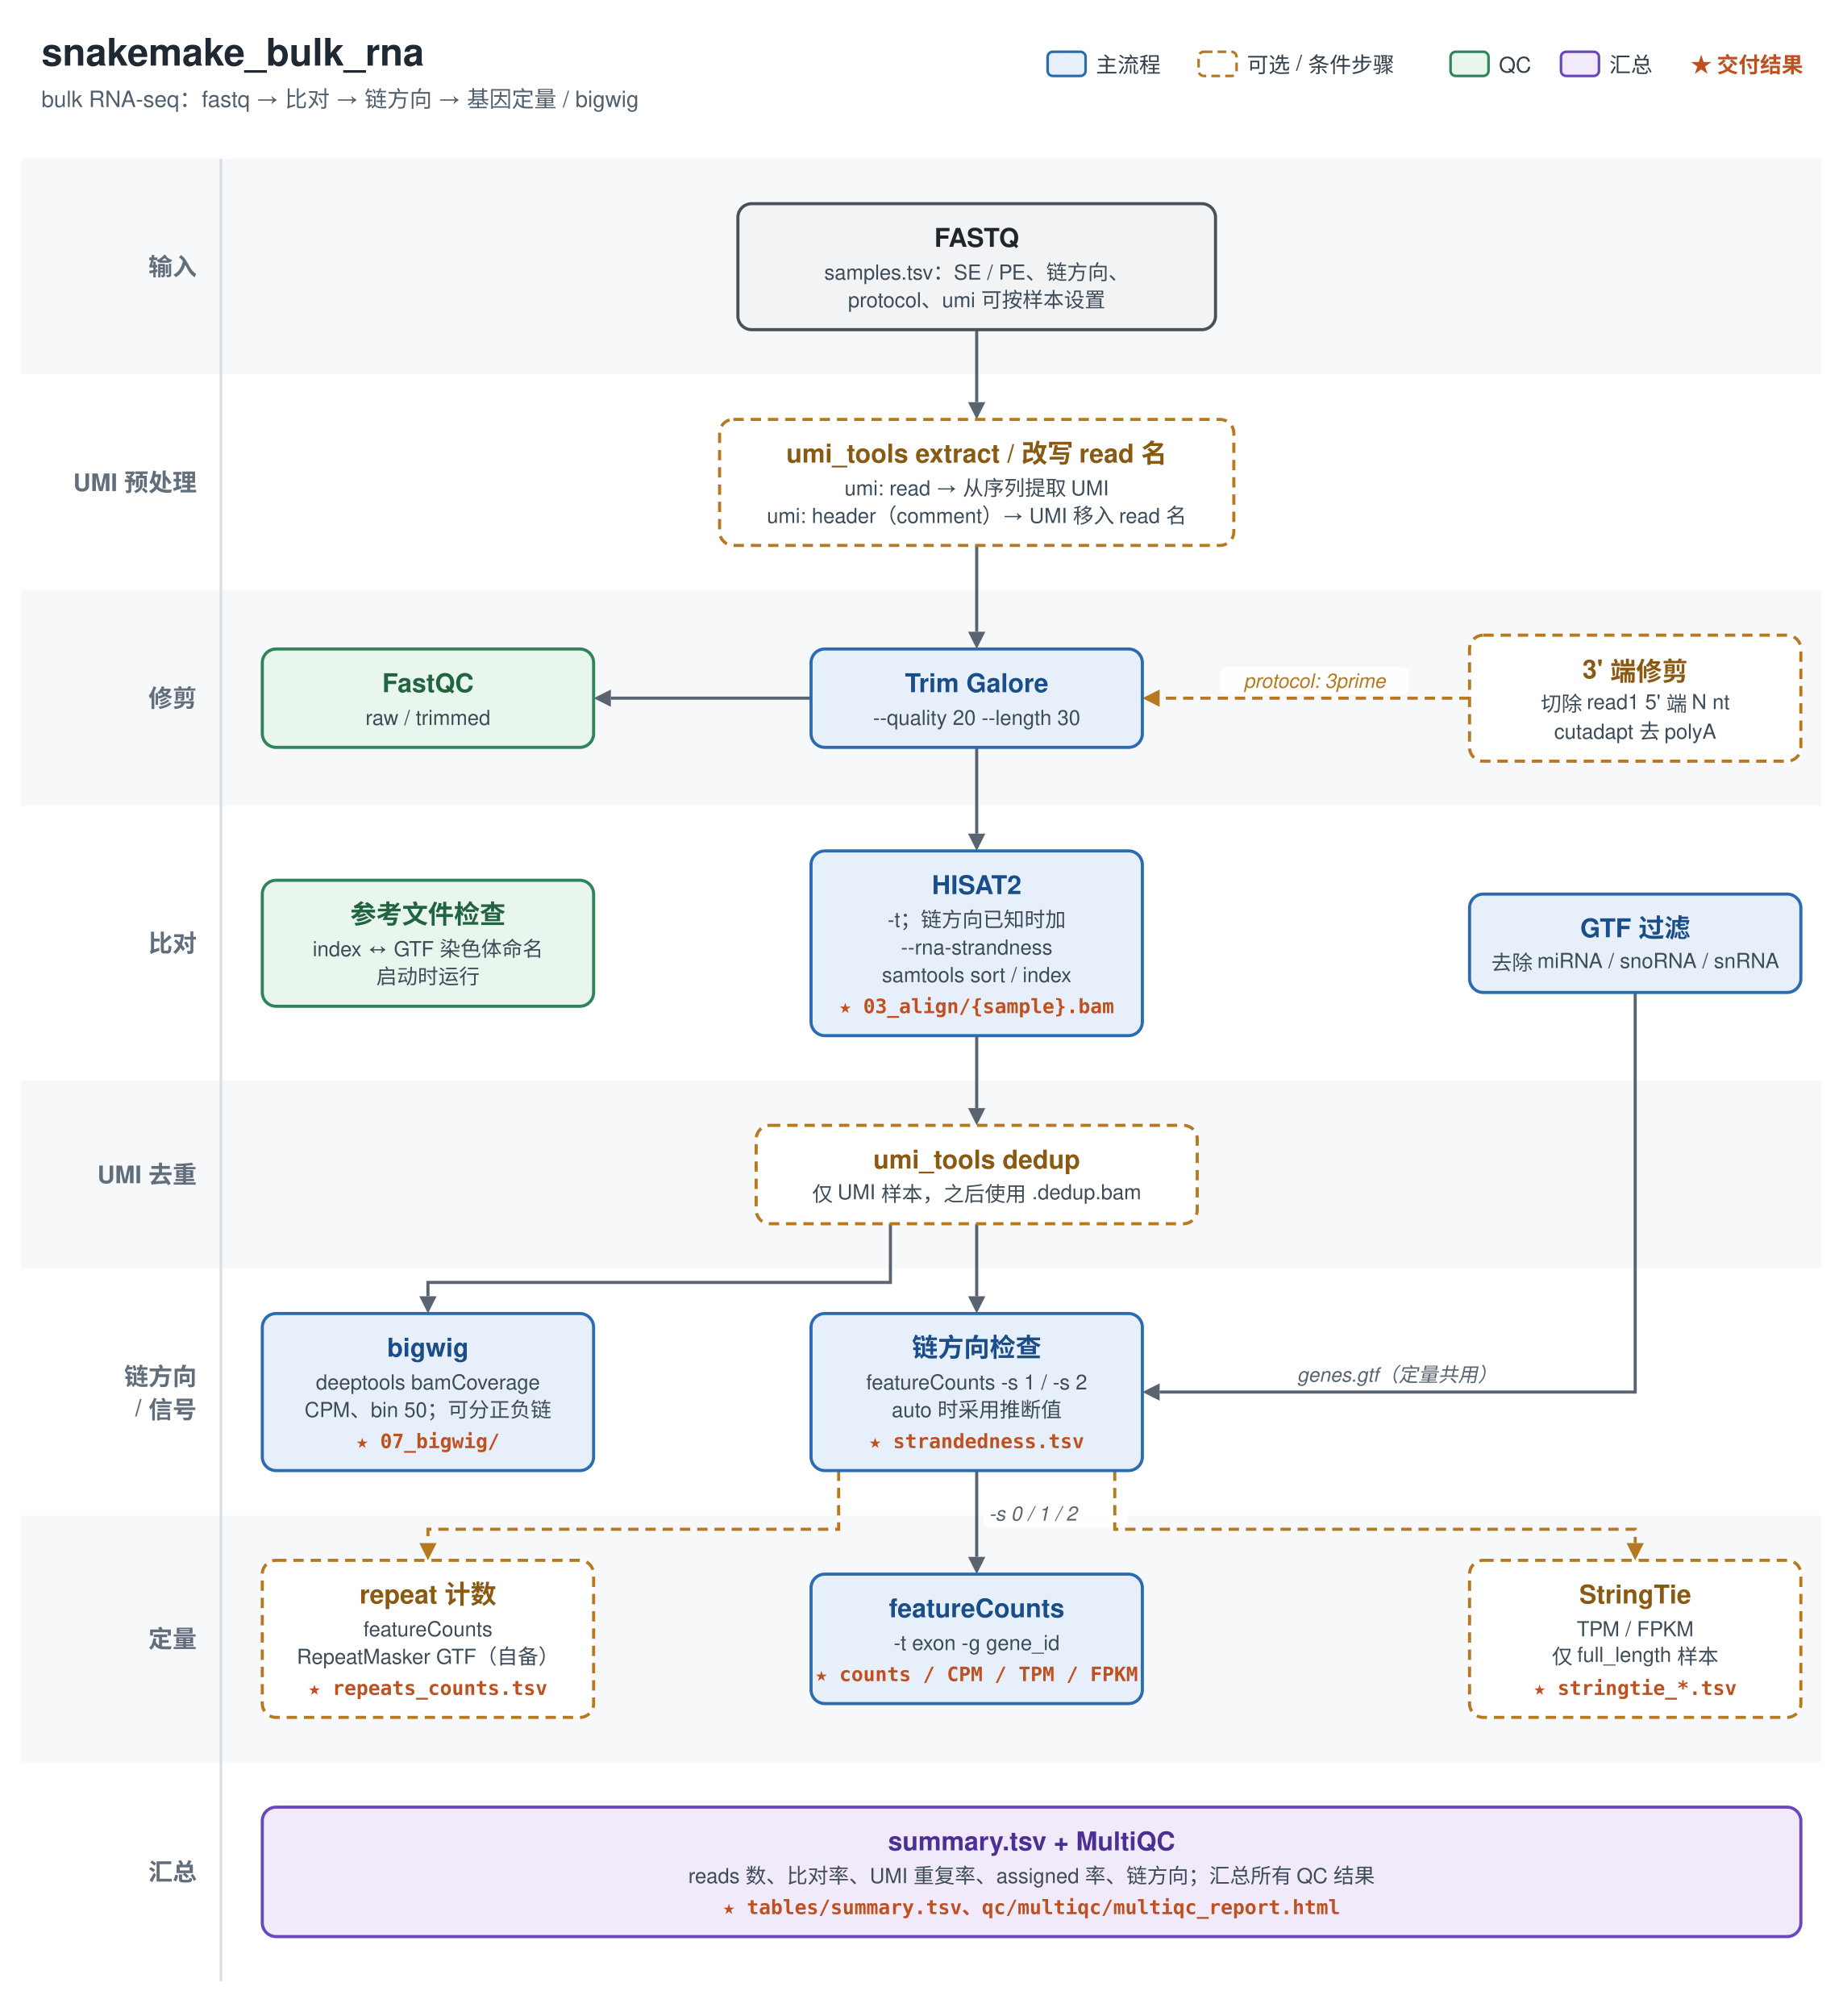
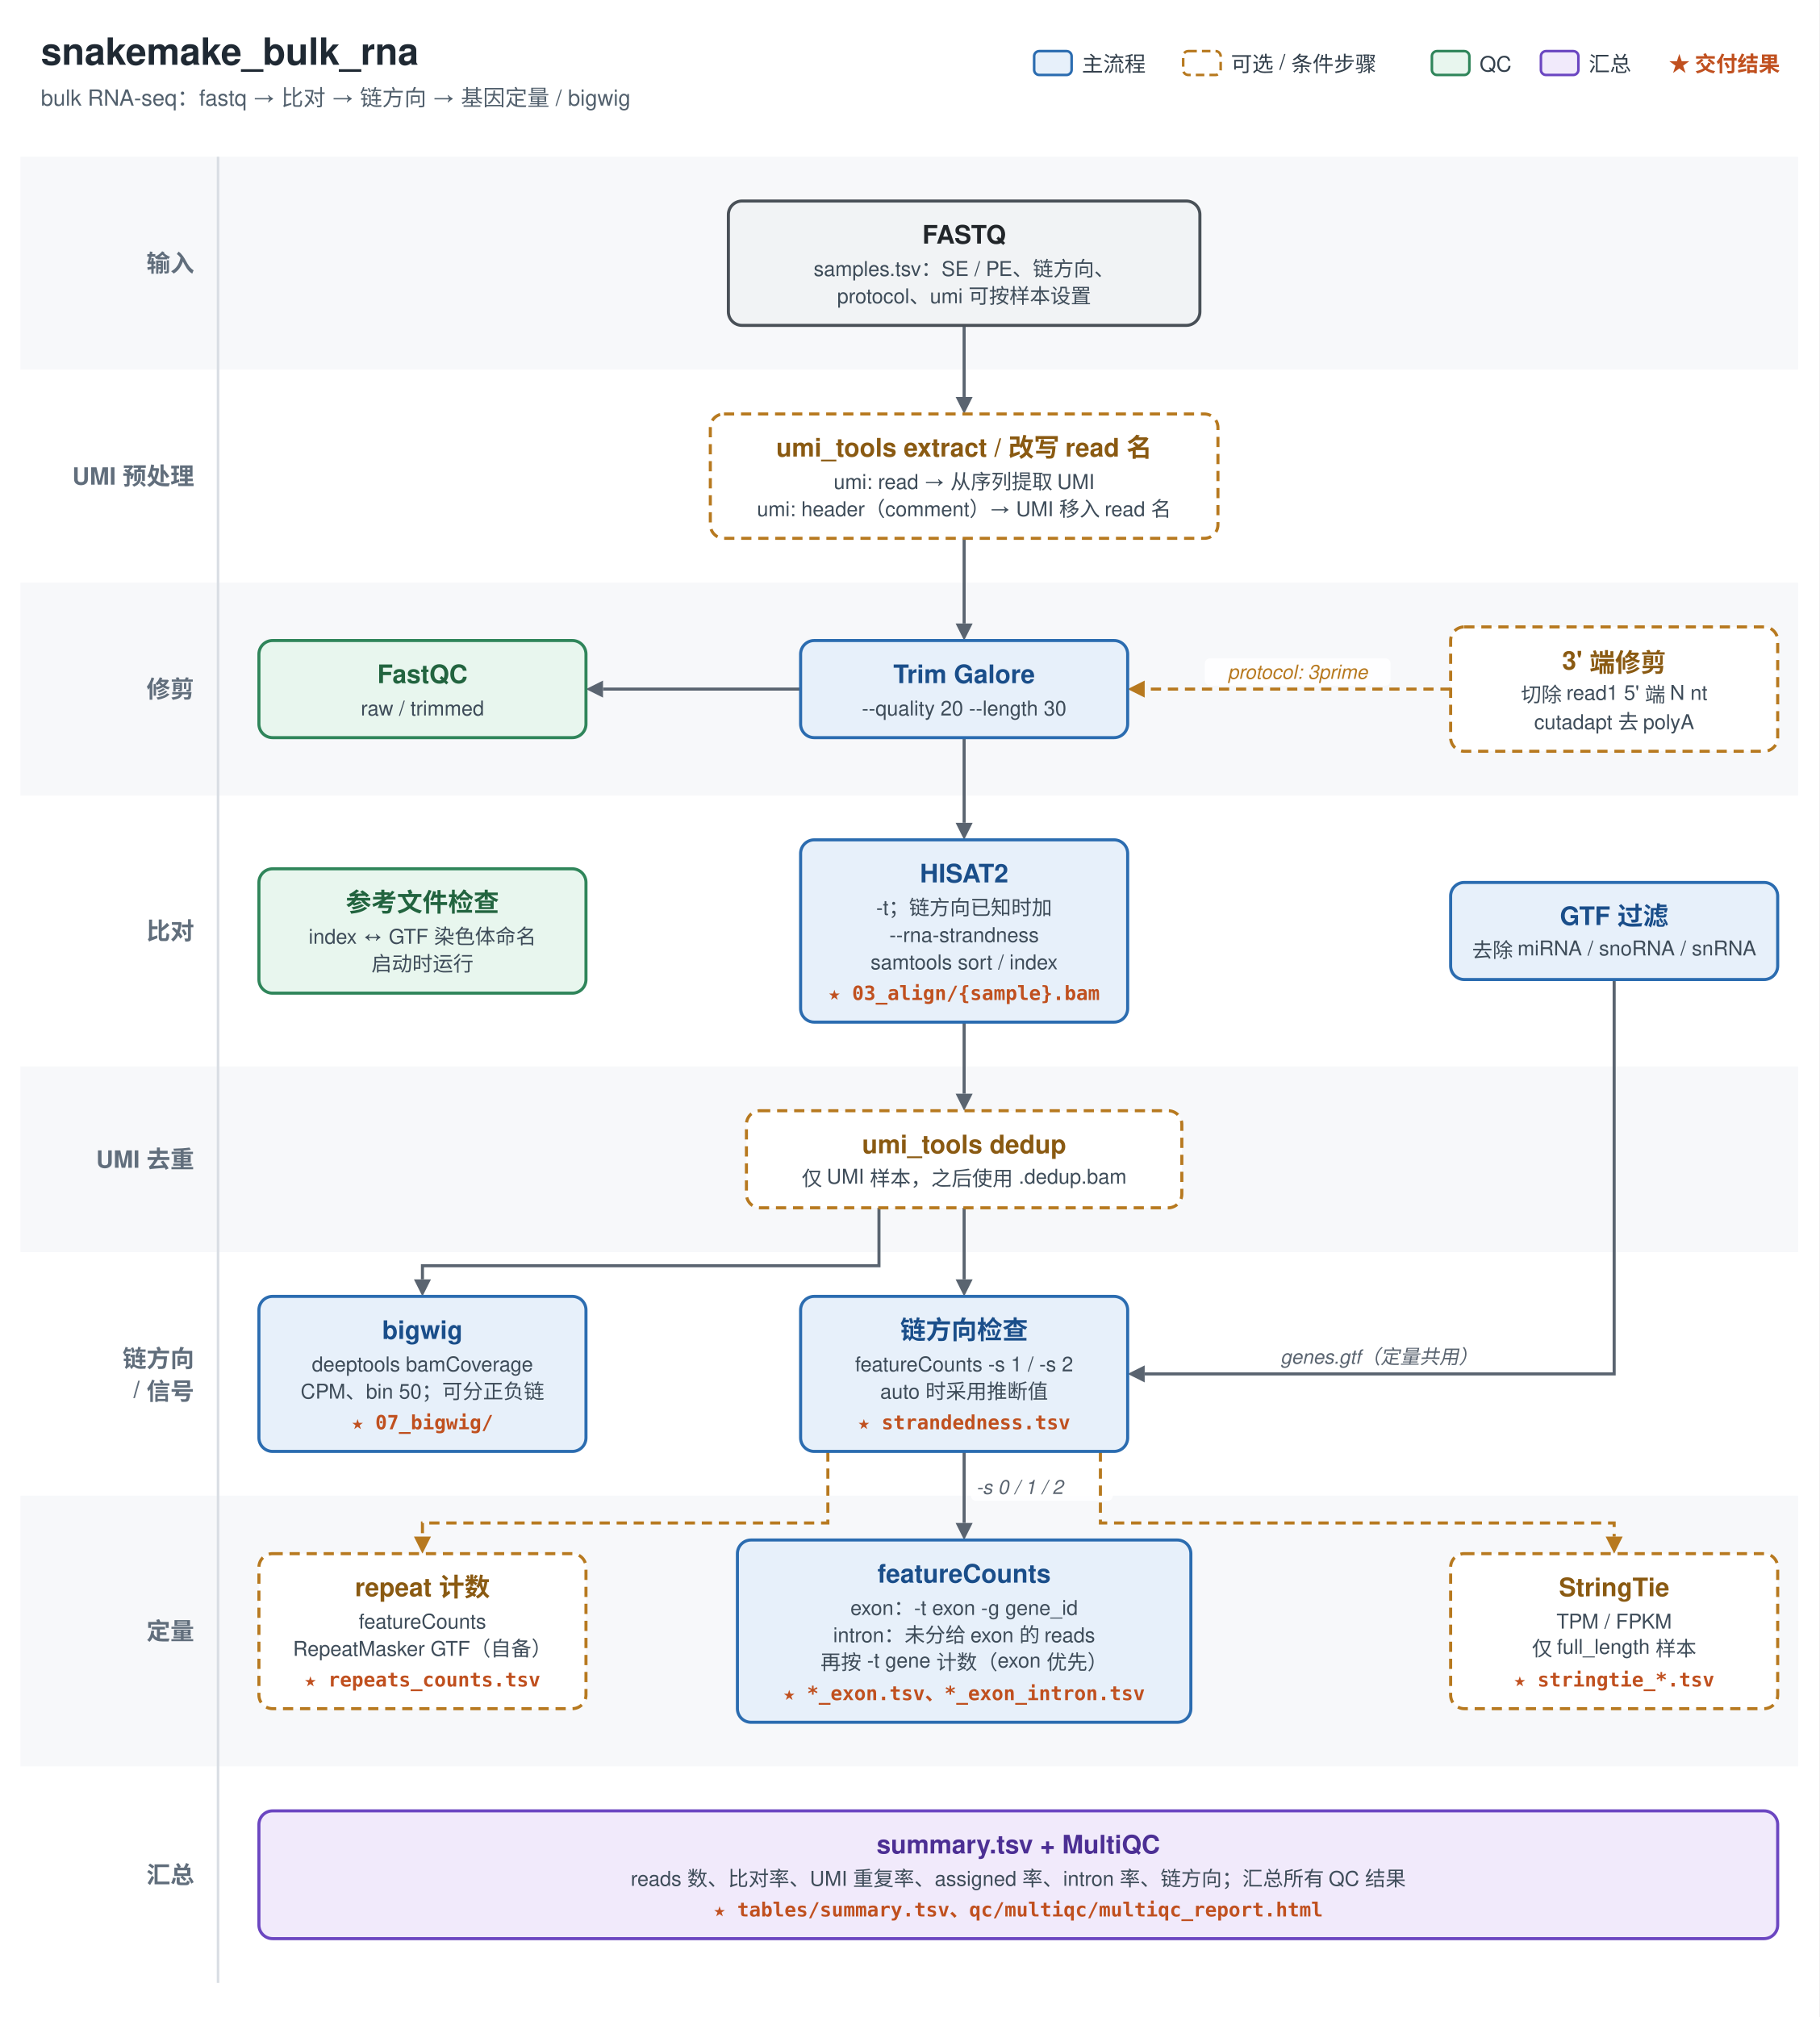
- <svg xmlns="http://www.w3.org/2000/svg" width="1068" height="1168" viewBox="0 0 1068 1168" font-family="Helvetica, Arial, 'PingFang SC', 'Microsoft YaHei', 'Noto Sans CJK SC', 'WenQuanYi Micro Hei', sans-serif">
+ <svg xmlns="http://www.w3.org/2000/svg" width="1068" height="1184" viewBox="0 0 1068 1184" font-family="Helvetica, Arial, 'PingFang SC', 'Microsoft YaHei', 'Noto Sans CJK SC', 'WenQuanYi Micro Hei', sans-serif">
  <rect width="100%" height="100%" fill="#FFFFFF" />
  <text x="24" y="38" font-size="22" font-weight="700" fill="#1F2933">snakemake_bulk_rna</text>
  <text x="24" y="62" font-size="13" fill="#52606D">bulk RNA-seq：fastq → 比对 → 链方向 → 基因定量 / bigwig</text>
  <rect x="607.1" y="30" width="22" height="14" rx="3" fill="#E7F0FA" stroke="#2B6CB0" stroke-width="1.5" />
  <text x="635.1" y="42" font-size="12.5" fill="#323F4B">主流程</text>
  <rect x="694.6" y="30" width="22" height="14" rx="3" fill="#FFFFFF" stroke="#B7791F" stroke-width="1.5" stroke-dasharray="5 3" />
  <text x="722.6" y="42" font-size="12.5" fill="#323F4B">可选 / 条件步骤</text>
  <rect x="840.6" y="30" width="22" height="14" rx="3" fill="#E8F6EE" stroke="#2F855A" stroke-width="1.5" />
  <text x="868.6" y="42" font-size="12.5" fill="#323F4B">QC</text>
  <rect x="904.6" y="30" width="22" height="14" rx="3" fill="#F1EAFB" stroke="#6B46C1" stroke-width="1.5" />
  <text x="932.6" y="42" font-size="12.5" fill="#323F4B">汇总</text>
  <text x="979.6" y="42" font-size="12.5" fill="#C0501F" font-weight="700">★ 交付结果</text>
  <rect x="12" y="92" width="1043.6" height="125" fill="#F7F8FA" />
  <text x="114" y="159.5" text-anchor="end" font-size="14" font-weight="700" fill="#616E7C">输入</text>
  <rect x="12" y="217" width="1043.6" height="125" fill="#FFFFFF" />
  <text x="114" y="284.5" text-anchor="end" font-size="14" font-weight="700" fill="#616E7C">UMI 预处理</text>
  <rect x="12" y="342" width="1043.6" height="125" fill="#F7F8FA" />
  <text x="114" y="409.5" text-anchor="end" font-size="14" font-weight="700" fill="#616E7C">修剪</text>
  <rect x="12" y="467" width="1043.6" height="159" fill="#FFFFFF" />
  <text x="114" y="551.5" text-anchor="end" font-size="14" font-weight="700" fill="#616E7C">比对</text>
  <rect x="12" y="626" width="1043.6" height="109" fill="#F7F8FA" />
  <text x="114" y="685.5" text-anchor="end" font-size="14" font-weight="700" fill="#616E7C">UMI 去重</text>
  <rect x="12" y="735" width="1043.6" height="143" fill="#FFFFFF" />
  <text x="114" y="802.5" text-anchor="end" font-size="14" font-weight="700" fill="#616E7C">链方向</text>
  <text x="114" y="820.5" text-anchor="end" font-size="14" font-weight="700" fill="#616E7C">/ 信号</text>
-   <rect x="12" y="878" width="1043.6" height="143" fill="#F7F8FA" />
-   <text x="114" y="954.5" text-anchor="end" font-size="14" font-weight="700" fill="#616E7C">定量</text>
-   <rect x="12" y="1021" width="1043.6" height="127" fill="#FFFFFF" />
-   <text x="114" y="1089.5" text-anchor="end" font-size="14" font-weight="700" fill="#616E7C">汇总</text>
-   <line x1="128" y1="92" x2="128" y2="1148" stroke="#D9DEE4" stroke-width="1.5" />
+   <rect x="12" y="878" width="1043.6" height="159" fill="#F7F8FA" />
+   <text x="114" y="962.5" text-anchor="end" font-size="14" font-weight="700" fill="#616E7C">定量</text>
+   <rect x="12" y="1037" width="1043.6" height="127" fill="#FFFFFF" />
+   <text x="114" y="1105.5" text-anchor="end" font-size="14" font-weight="700" fill="#616E7C">汇总</text>
+   <line x1="128" y1="92" x2="128" y2="1164" stroke="#D9DEE4" stroke-width="1.5" />
  <path d="M566.0,191.0 L566.0,233.0" fill="none" stroke="#5A6470" stroke-width="1.8" />
  <polygon points="566.0,243.0 561.0,233.0 571.0,233.0" fill="#5A6470" />
  <path d="M566.0,316.0 L566.0,366.0" fill="none" stroke="#5A6470" stroke-width="1.8" />
  <polygon points="566.0,376.0 561.0,366.0 571.0,366.0" fill="#5A6470" />
  <path d="M470.0,404.5 L354.0,404.5" fill="none" stroke="#5A6470" stroke-width="1.8" />
  <polygon points="344.0,404.5 354.0,399.5 354.0,409.5" fill="#5A6470" />
  <path d="M851.6,404.5 L672.0,404.5" fill="none" stroke="#B7791F" stroke-width="1.8" stroke-dasharray="6 4" />
  <polygon points="662.0,404.5 672.0,399.5 672.0,409.5" fill="#B7791F" />
  <rect x="707.3" y="386.5" width="109.0" height="16" rx="3" fill="#FFFFFF" opacity="0.92" />
  <text x="761.8" y="398.5" text-anchor="middle" font-size="11.5" font-style="italic" fill="#B7791F">protocol: 3prime</text>
  <path d="M566.0,433.0 L566.0,483.0" fill="none" stroke="#5A6470" stroke-width="1.8" />
  <polygon points="566.0,493.0 561.0,483.0 571.0,483.0" fill="#5A6470" />
  <path d="M566.0,600.0 L566.0,642.0" fill="none" stroke="#5A6470" stroke-width="1.8" />
  <polygon points="566.0,652.0 561.0,642.0 571.0,642.0" fill="#5A6470" />
  <path d="M566.0,709.0 L566.0,751.0" fill="none" stroke="#5A6470" stroke-width="1.8" />
  <polygon points="566.0,761.0 561.0,751.0 571.0,751.0" fill="#5A6470" />
  <path d="M516.0,709.0 L516.0,743.0 L248.0,743.0 L248.0,751.0" fill="none" stroke="#5A6470" stroke-width="1.8" />
  <polygon points="248.0,761.0 243.0,751.0 253.0,751.0" fill="#5A6470" />
  <path d="M947.6,575.0 L947.6,806.5 L672.0,806.5" fill="none" stroke="#5A6470" stroke-width="1.8" />
  <polygon points="662.0,806.5 672.0,801.5 672.0,811.5" fill="#5A6470" />
  <rect x="743.3" y="788.5" width="133.0" height="16" rx="3" fill="#FFFFFF" opacity="0.92" />
  <text x="809.8" y="800.5" text-anchor="middle" font-size="11.5" font-style="italic" fill="#5A6470">genes.gtf（定量共用）</text>
-   <path d="M566.0,852.0 L566.0,902.0" fill="none" stroke="#5A6470" stroke-width="1.8" />
-   <polygon points="566.0,912.0 561.0,902.0 571.0,902.0" fill="#5A6470" />
-   <rect x="570.0" y="869.0" width="83.3" height="16" rx="3" fill="#FFFFFF" opacity="0.92" />
-   <text x="573.0" y="881.0" text-anchor="start" font-size="11.5" font-style="italic" fill="#5A6470">-s 0 / 1 / 2</text>
-   <path d="M486.0,852.0 L486.0,886.0 L248.0,886.0 L248.0,894.0" fill="none" stroke="#B7791F" stroke-width="1.8" stroke-dasharray="6 4" />
-   <polygon points="248.0,904.0 243.0,894.0 253.0,894.0" fill="#B7791F" />
-   <path d="M646.0,852.0 L646.0,886.0 L947.6,886.0 L947.6,894.0" fill="none" stroke="#B7791F" stroke-width="1.8" stroke-dasharray="6 4" />
-   <polygon points="947.6,904.0 942.6,894.0 952.6,894.0" fill="#B7791F" />
+   <path d="M566.0,852.0 L566.0,894.0" fill="none" stroke="#5A6470" stroke-width="1.8" />
+   <polygon points="566.0,904.0 561.0,894.0 571.0,894.0" fill="#5A6470" />
+   <rect x="570.0" y="865.0" width="83.3" height="16" rx="3" fill="#FFFFFF" opacity="0.92" />
+   <text x="573.0" y="877.0" text-anchor="start" font-size="11.5" font-style="italic" fill="#5A6470">-s 0 / 1 / 2</text>
+   <path d="M486.0,852.0 L486.0,894.0 L248.0,894.0 L248.0,902.0" fill="none" stroke="#B7791F" stroke-width="1.8" stroke-dasharray="6 4" />
+   <polygon points="248.0,912.0 243.0,902.0 253.0,902.0" fill="#B7791F" />
+   <path d="M646.0,852.0 L646.0,894.0 L947.6,894.0 L947.6,902.0" fill="none" stroke="#B7791F" stroke-width="1.8" stroke-dasharray="6 4" />
+   <polygon points="947.6,912.0 942.6,902.0 952.6,902.0" fill="#B7791F" />
  <rect x="427.6" y="118.0" width="276.8" height="73.0" rx="8" fill="#F1F3F5" stroke="#495057" stroke-width="1.8" />
  <text x="566.0" y="143.0" text-anchor="middle" font-size="15" font-weight="700" fill="#212529">FASTQ</text>
  <text x="566.0" y="162.0" text-anchor="middle" font-size="12" fill="#3E4C59">samples.tsv：SE / PE、链方向、</text>
  <text x="566.0" y="178.0" text-anchor="middle" font-size="12" fill="#3E4C59">protocol、umi 可按样本设置</text>
  <rect x="417.0" y="243.0" width="298.0" height="73.0" rx="8" fill="#FFFFFF" stroke="#B7791F" stroke-width="1.8" stroke-dasharray="6 4" />
  <text x="566.0" y="268.0" text-anchor="middle" font-size="15" font-weight="700" fill="#8A5A12">umi_tools extract / 改写 read 名</text>
  <text x="566.0" y="287.0" text-anchor="middle" font-size="12" fill="#3E4C59">umi: read → 从序列提取 UMI</text>
  <text x="566.0" y="303.0" text-anchor="middle" font-size="12" fill="#3E4C59">umi: header（comment）→ UMI 移入 read 名</text>
  <rect x="152.0" y="376.0" width="192.0" height="57.0" rx="8" fill="#E8F6EE" stroke="#2F855A" stroke-width="1.8" />
  <text x="248.0" y="401.0" text-anchor="middle" font-size="15" font-weight="700" fill="#22643F">FastQC</text>
  <text x="248.0" y="420.0" text-anchor="middle" font-size="12" fill="#3E4C59">raw / trimmed</text>
  <rect x="470.0" y="376.0" width="192.0" height="57.0" rx="8" fill="#E7F0FA" stroke="#2B6CB0" stroke-width="1.8" />
  <text x="566.0" y="401.0" text-anchor="middle" font-size="15" font-weight="700" fill="#1A4E8A">Trim Galore</text>
  <text x="566.0" y="420.0" text-anchor="middle" font-size="12" fill="#3E4C59">--quality 20 --length 30</text>
  <rect x="851.6" y="368.0" width="192.0" height="73.0" rx="8" fill="#FFFFFF" stroke="#B7791F" stroke-width="1.8" stroke-dasharray="6 4" />
  <text x="947.6" y="393.0" text-anchor="middle" font-size="15" font-weight="700" fill="#8A5A12">3' 端修剪</text>
  <text x="947.6" y="412.0" text-anchor="middle" font-size="12" fill="#3E4C59">切除 read1 5' 端 N nt</text>
  <text x="947.6" y="428.0" text-anchor="middle" font-size="12" fill="#3E4C59">cutadapt 去 polyA</text>
  <rect x="152.0" y="510.0" width="192.0" height="73.0" rx="8" fill="#E8F6EE" stroke="#2F855A" stroke-width="1.8" />
  <text x="248.0" y="535.0" text-anchor="middle" font-size="15" font-weight="700" fill="#22643F">参考文件检查</text>
  <text x="248.0" y="554.0" text-anchor="middle" font-size="12" fill="#3E4C59">index ↔ GTF 染色体命名</text>
  <text x="248.0" y="570.0" text-anchor="middle" font-size="12" fill="#3E4C59">启动时运行</text>
  <rect x="470.0" y="493.0" width="192.0" height="107.0" rx="8" fill="#E7F0FA" stroke="#2B6CB0" stroke-width="1.8" />
  <text x="566.0" y="518.0" text-anchor="middle" font-size="15" font-weight="700" fill="#1A4E8A">HISAT2</text>
  <text x="566.0" y="537.0" text-anchor="middle" font-size="12" fill="#3E4C59">-t；链方向已知时加</text>
  <text x="566.0" y="553.0" text-anchor="middle" font-size="12" fill="#3E4C59">--rna-strandness</text>
  <text x="566.0" y="569.0" text-anchor="middle" font-size="12" fill="#3E4C59">samtools sort / index</text>
  <text x="566.0" y="587.0" text-anchor="middle" font-size="11.5" font-weight="700" font-family="Menlo, Consolas, 'DejaVu Sans Mono', monospace" fill="#C0501F">★ 03_align/{sample}.bam</text>
  <rect x="851.6" y="518.0" width="192.0" height="57.0" rx="8" fill="#E7F0FA" stroke="#2B6CB0" stroke-width="1.8" />
  <text x="947.6" y="543.0" text-anchor="middle" font-size="15" font-weight="700" fill="#1A4E8A">GTF 过滤</text>
  <text x="947.6" y="562.0" text-anchor="middle" font-size="12" fill="#3E4C59">去除 miRNA / snoRNA / snRNA</text>
  <rect x="438.2" y="652.0" width="255.6" height="57.0" rx="8" fill="#FFFFFF" stroke="#B7791F" stroke-width="1.8" stroke-dasharray="6 4" />
  <text x="566.0" y="677.0" text-anchor="middle" font-size="15" font-weight="700" fill="#8A5A12">umi_tools dedup</text>
  <text x="566.0" y="696.0" text-anchor="middle" font-size="12" fill="#3E4C59">仅 UMI 样本，之后使用 .dedup.bam</text>
  <rect x="152.0" y="761.0" width="192.0" height="91.0" rx="8" fill="#E7F0FA" stroke="#2B6CB0" stroke-width="1.8" />
  <text x="248.0" y="786.0" text-anchor="middle" font-size="15" font-weight="700" fill="#1A4E8A">bigwig</text>
  <text x="248.0" y="805.0" text-anchor="middle" font-size="12" fill="#3E4C59">deeptools bamCoverage</text>
  <text x="248.0" y="821.0" text-anchor="middle" font-size="12" fill="#3E4C59">CPM、bin 50；可分正负链</text>
  <text x="248.0" y="839.0" text-anchor="middle" font-size="11.5" font-weight="700" font-family="Menlo, Consolas, 'DejaVu Sans Mono', monospace" fill="#C0501F">★ 07_bigwig/</text>
  <rect x="470.0" y="761.0" width="192.0" height="91.0" rx="8" fill="#E7F0FA" stroke="#2B6CB0" stroke-width="1.8" />
  <text x="566.0" y="786.0" text-anchor="middle" font-size="15" font-weight="700" fill="#1A4E8A">链方向检查</text>
  <text x="566.0" y="805.0" text-anchor="middle" font-size="12" fill="#3E4C59">featureCounts -s 1 / -s 2</text>
  <text x="566.0" y="821.0" text-anchor="middle" font-size="12" fill="#3E4C59">auto 时采用推断值</text>
  <text x="566.0" y="839.0" text-anchor="middle" font-size="11.5" font-weight="700" font-family="Menlo, Consolas, 'DejaVu Sans Mono', monospace" fill="#C0501F">★ strandedness.tsv</text>
-   <rect x="470.0" y="912.0" width="192.0" height="75.0" rx="8" fill="#E7F0FA" stroke="#2B6CB0" stroke-width="1.8" />
-   <text x="566.0" y="937.0" text-anchor="middle" font-size="15" font-weight="700" fill="#1A4E8A">featureCounts</text>
-   <text x="566.0" y="956.0" text-anchor="middle" font-size="12" fill="#3E4C59">-t exon -g gene_id</text>
-   <text x="566.0" y="974.0" text-anchor="middle" font-size="11.5" font-weight="700" font-family="Menlo, Consolas, 'DejaVu Sans Mono', monospace" fill="#C0501F">★ counts / CPM / TPM / FPKM</text>
-   <rect x="851.6" y="904.0" width="192.0" height="91.0" rx="8" fill="#FFFFFF" stroke="#B7791F" stroke-width="1.8" stroke-dasharray="6 4" />
-   <text x="947.6" y="929.0" text-anchor="middle" font-size="15" font-weight="700" fill="#8A5A12">StringTie</text>
-   <text x="947.6" y="948.0" text-anchor="middle" font-size="12" fill="#3E4C59">TPM / FPKM</text>
-   <text x="947.6" y="964.0" text-anchor="middle" font-size="12" fill="#3E4C59">仅 full_length 样本</text>
-   <text x="947.6" y="982.0" text-anchor="middle" font-size="11.5" font-weight="700" font-family="Menlo, Consolas, 'DejaVu Sans Mono', monospace" fill="#C0501F">★ stringtie_*.tsv</text>
-   <rect x="152.0" y="904.0" width="192.0" height="91.0" rx="8" fill="#FFFFFF" stroke="#B7791F" stroke-width="1.8" stroke-dasharray="6 4" />
-   <text x="248.0" y="929.0" text-anchor="middle" font-size="15" font-weight="700" fill="#8A5A12">repeat 计数</text>
-   <text x="248.0" y="948.0" text-anchor="middle" font-size="12" fill="#3E4C59">featureCounts</text>
-   <text x="248.0" y="964.0" text-anchor="middle" font-size="12" fill="#3E4C59">RepeatMasker GTF（自备）</text>
-   <text x="248.0" y="982.0" text-anchor="middle" font-size="11.5" font-weight="700" font-family="Menlo, Consolas, 'DejaVu Sans Mono', monospace" fill="#C0501F">★ repeats_counts.tsv</text>
-   <rect x="152.0" y="1047.0" width="891.6" height="75.0" rx="8" fill="#F1EAFB" stroke="#6B46C1" stroke-width="1.8" />
-   <text x="597.8" y="1072.0" text-anchor="middle" font-size="15" font-weight="700" fill="#4C2F94">summary.tsv + MultiQC</text>
-   <text x="597.8" y="1091.0" text-anchor="middle" font-size="12" fill="#3E4C59">reads 数、比对率、UMI 重复率、assigned 率、链方向；汇总所有 QC 结果</text>
-   <text x="597.8" y="1109.0" text-anchor="middle" font-size="11.5" font-weight="700" font-family="Menlo, Consolas, 'DejaVu Sans Mono', monospace" fill="#C0501F">★ tables/summary.tsv、qc/multiqc/multiqc_report.html</text>
+   <rect x="432.9" y="904.0" width="266.2" height="107.0" rx="8" fill="#E7F0FA" stroke="#2B6CB0" stroke-width="1.8" />
+   <text x="566.0" y="929.0" text-anchor="middle" font-size="15" font-weight="700" fill="#1A4E8A">featureCounts</text>
+   <text x="566.0" y="948.0" text-anchor="middle" font-size="12" fill="#3E4C59">exon：-t exon -g gene_id</text>
+   <text x="566.0" y="964.0" text-anchor="middle" font-size="12" fill="#3E4C59">intron：未分给 exon 的 reads</text>
+   <text x="566.0" y="980.0" text-anchor="middle" font-size="12" fill="#3E4C59">再按 -t gene 计数（exon 优先）</text>
+   <text x="566.0" y="998.0" text-anchor="middle" font-size="11.5" font-weight="700" font-family="Menlo, Consolas, 'DejaVu Sans Mono', monospace" fill="#C0501F">★ *_exon.tsv、*_exon_intron.tsv</text>
+   <rect x="851.6" y="912.0" width="192.0" height="91.0" rx="8" fill="#FFFFFF" stroke="#B7791F" stroke-width="1.8" stroke-dasharray="6 4" />
+   <text x="947.6" y="937.0" text-anchor="middle" font-size="15" font-weight="700" fill="#8A5A12">StringTie</text>
+   <text x="947.6" y="956.0" text-anchor="middle" font-size="12" fill="#3E4C59">TPM / FPKM</text>
+   <text x="947.6" y="972.0" text-anchor="middle" font-size="12" fill="#3E4C59">仅 full_length 样本</text>
+   <text x="947.6" y="990.0" text-anchor="middle" font-size="11.5" font-weight="700" font-family="Menlo, Consolas, 'DejaVu Sans Mono', monospace" fill="#C0501F">★ stringtie_*.tsv</text>
+   <rect x="152.0" y="912.0" width="192.0" height="91.0" rx="8" fill="#FFFFFF" stroke="#B7791F" stroke-width="1.8" stroke-dasharray="6 4" />
+   <text x="248.0" y="937.0" text-anchor="middle" font-size="15" font-weight="700" fill="#8A5A12">repeat 计数</text>
+   <text x="248.0" y="956.0" text-anchor="middle" font-size="12" fill="#3E4C59">featureCounts</text>
+   <text x="248.0" y="972.0" text-anchor="middle" font-size="12" fill="#3E4C59">RepeatMasker GTF（自备）</text>
+   <text x="248.0" y="990.0" text-anchor="middle" font-size="11.5" font-weight="700" font-family="Menlo, Consolas, 'DejaVu Sans Mono', monospace" fill="#C0501F">★ repeats_counts.tsv</text>
+   <rect x="152.0" y="1063.0" width="891.6" height="75.0" rx="8" fill="#F1EAFB" stroke="#6B46C1" stroke-width="1.8" />
+   <text x="597.8" y="1088.0" text-anchor="middle" font-size="15" font-weight="700" fill="#4C2F94">summary.tsv + MultiQC</text>
+   <text x="597.8" y="1107.0" text-anchor="middle" font-size="12" fill="#3E4C59">reads 数、比对率、UMI 重复率、assigned 率、intron 率、链方向；汇总所有 QC 结果</text>
+   <text x="597.8" y="1125.0" text-anchor="middle" font-size="11.5" font-weight="700" font-family="Menlo, Consolas, 'DejaVu Sans Mono', monospace" fill="#C0501F">★ tables/summary.tsv、qc/multiqc/multiqc_report.html</text>
</svg>
